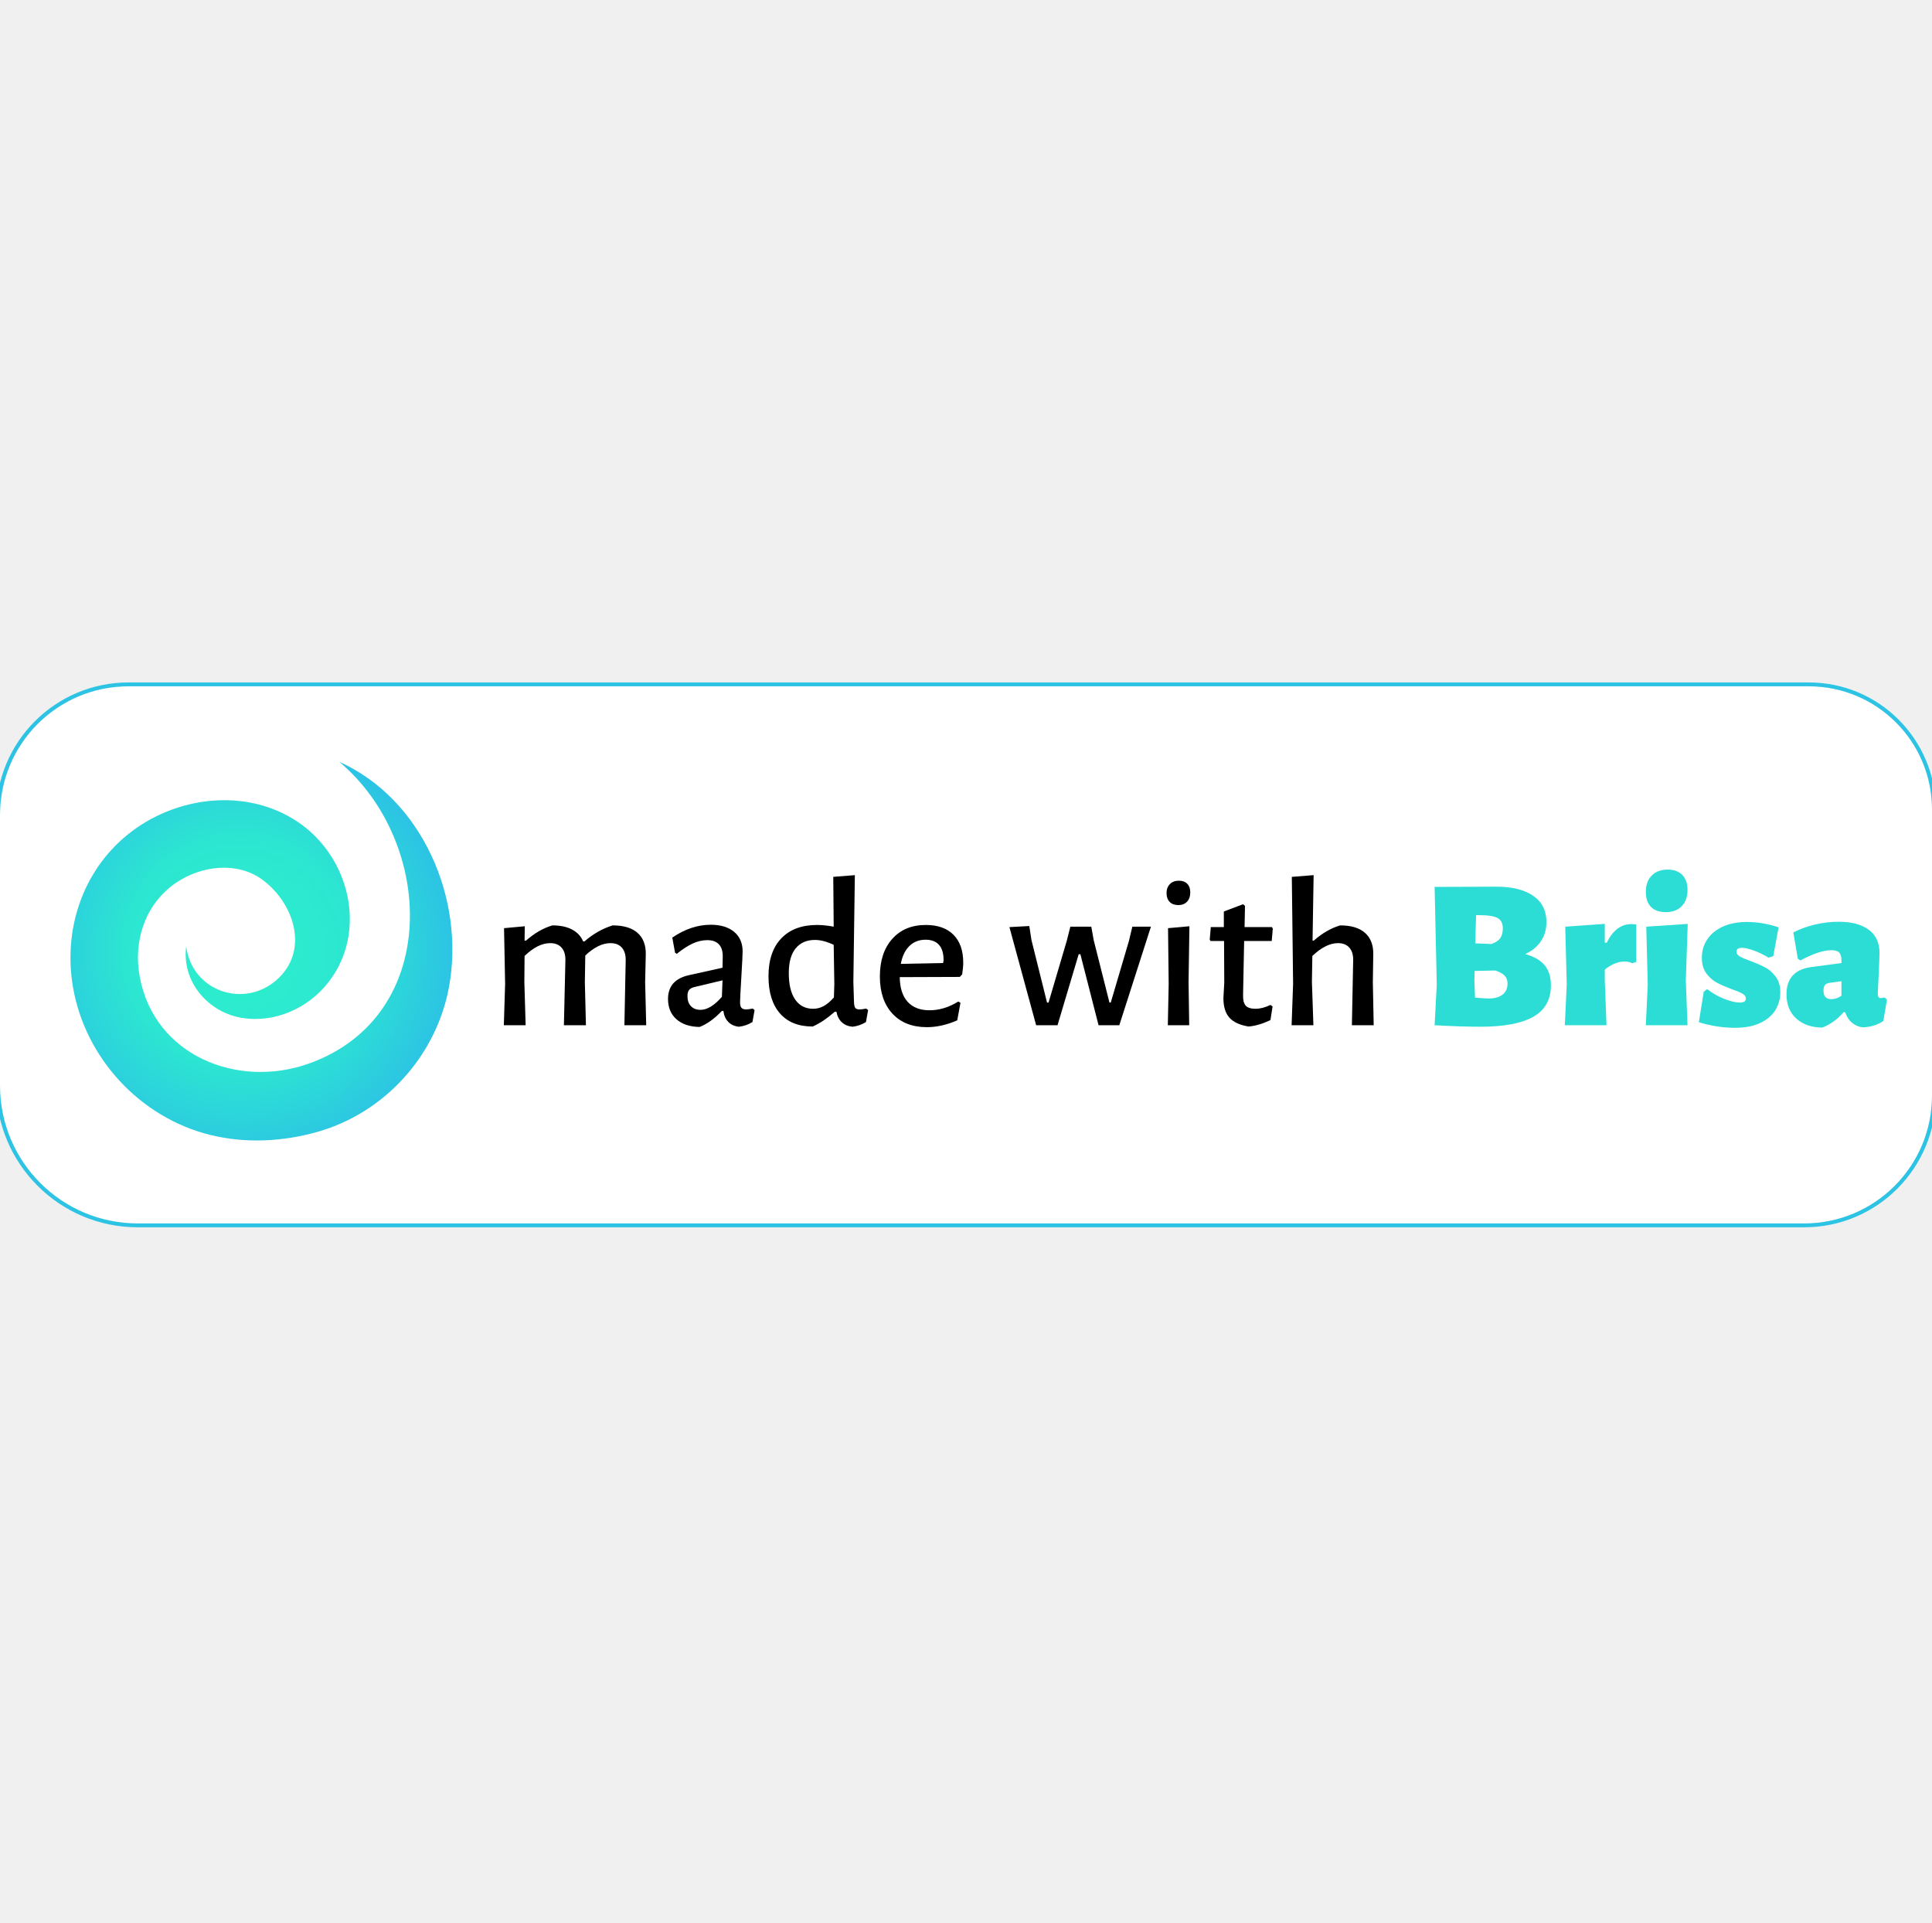
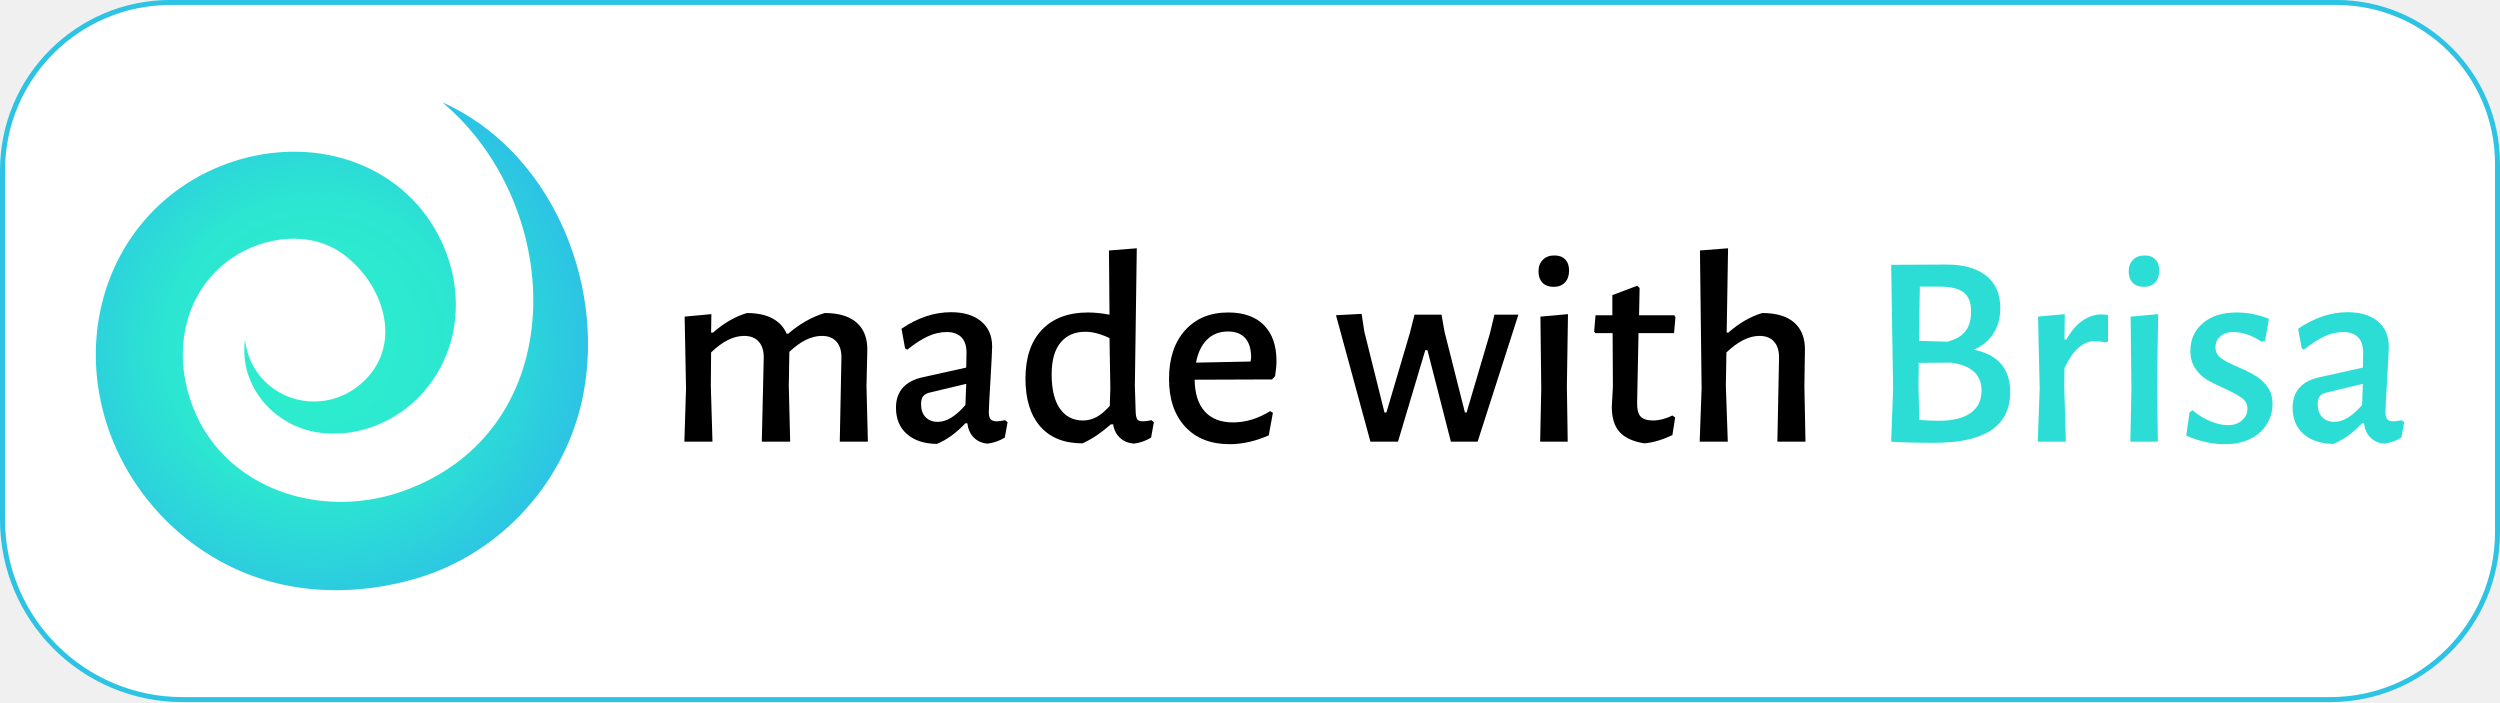
- <svg xmlns="http://www.w3.org/2000/svg" width="100%" height="100%" viewBox="0 0 200 199" version="1.1" xml:space="preserve" style="fill-rule:evenodd;clip-rule:evenodd;stroke-linejoin:round;stroke-miterlimit:2;">
+ <svg xmlns="http://www.w3.org/2000/svg" version="1.1" xml:space="preserve" style="fill-rule:evenodd;clip-rule:evenodd;stroke-linejoin:round;stroke-miterlimit:2;" viewBox="-0.4 70.64 200.8 56.39">
  <g transform="matrix(1.01454,0,0,0.725244,-2.90829,22.8735)">
    <path d="M200,83.99C200,74.281 194.374,66.41 187.433,66.41C152.077,66.41 51.988,66.41 15.978,66.41C8.737,66.41 2.867,74.621 2.867,84.751C2.867,96.411 2.867,111.499 2.867,123.406C2.867,134.264 9.159,143.067 16.921,143.067C53.54,143.067 151.495,143.067 186.956,143.067C194.16,143.067 200,134.897 200,124.819L200,83.99Z" style="fill:white;" />
    <path d="M200.394,83.99C200.394,73.976 194.591,65.858 187.433,65.858C152.077,65.858 51.988,65.858 15.978,65.858C8.519,65.858 2.472,74.317 2.472,84.751C2.472,96.411 2.472,111.499 2.472,123.406C2.472,134.569 8.941,143.618 16.921,143.618C53.54,143.618 151.495,143.618 186.956,143.618C194.378,143.618 200.394,135.202 200.394,124.819L200.394,83.99ZM200,83.99C200,74.281 194.374,66.41 187.433,66.41C152.077,66.41 51.988,66.41 15.978,66.41C8.737,66.41 2.867,74.621 2.867,84.751C2.867,96.411 2.867,111.499 2.867,123.406C2.867,134.264 9.159,143.067 16.921,143.067C53.54,143.067 151.495,143.067 186.956,143.067C194.16,143.067 200,134.897 200,124.819L200,83.99Z" style="fill:url(#_Radial1);" />
  </g>
  <g transform="matrix(1.06511,0,0,1.06511,-6.51114,-7.14355)">
    <g transform="matrix(0.18559,0,0,0.18559,12.9625,80.5783)">
      <path d="M124.615,158.942C194.326,134.262 190.916,42.893 140.767,0.863C184.318,20.349 206.756,72.952 198.203,118.905C191.512,154.854 164.558,184.522 129.69,194.524C111.34,199.788 91.695,200.819 73.085,196.201C36.436,187.108 7.653,155.954 1.303,118.778C-3.783,88.998 6.075,58.343 29.922,38.996C54.808,18.806 92.107,14.056 119.324,32.517C146.142,50.708 155.776,89.452 135.231,116.111C124.748,129.714 107.413,137.633 90.191,135.012C72.184,132.272 58.17,116.038 60.606,97.494C63.655,121.563 92.134,130.674 109.243,113.883C125.024,98.394 116.512,74.337 100.517,62.603C87.184,52.821 68.389,55.268 55.26,64.22C39.06,75.266 32.739,94.717 36.289,113.574C44.063,154.866 87.626,172.037 124.615,158.942L124.615,158.942Z" style="fill:url(#_Radial2);" />
    </g>
    <g transform="matrix(1.73145,0,0,1.73145,-59.6427,-162.124)">
-       <path d="M73.099,151.414C73.107,151.11 73.037,150.872 72.889,150.7C72.741,150.528 72.527,150.442 72.247,150.442C71.791,150.442 71.319,150.674 70.831,151.138L70.807,152.626L70.867,155.05L69.631,155.05L69.715,151.414C69.723,151.11 69.653,150.872 69.505,150.7C69.357,150.528 69.143,150.442 68.863,150.442C68.399,150.442 67.919,150.682 67.423,151.162L67.411,152.626L67.483,155.05L66.259,155.05L66.331,152.734L66.271,149.602L67.435,149.494L67.423,150.298L67.507,150.298C67.979,149.882 68.471,149.598 68.983,149.446C69.431,149.446 69.801,149.524 70.093,149.68C70.385,149.836 70.591,150.058 70.711,150.346L70.783,150.346C71.271,149.922 71.799,149.622 72.367,149.446C72.983,149.446 73.449,149.586 73.765,149.866C74.081,150.146 74.235,150.546 74.227,151.066L74.191,152.626L74.251,155.05L73.027,155.05L73.099,151.414Z" style="fill-rule:nonzero;" />
-       <path d="M77.875,149.41C78.427,149.41 78.863,149.542 79.183,149.806C79.503,150.07 79.663,150.438 79.663,150.91C79.663,151.054 79.639,151.534 79.591,152.35C79.543,153.15 79.519,153.618 79.519,153.754C79.519,153.906 79.545,154.012 79.597,154.072C79.649,154.132 79.739,154.162 79.867,154.162C79.947,154.162 80.067,154.146 80.227,154.114L80.335,154.198L80.215,154.87C79.983,155.014 79.731,155.102 79.459,155.134C79.211,155.11 79.011,155.02 78.859,154.864C78.707,154.708 78.615,154.502 78.583,154.246L78.499,154.246C78.091,154.678 77.675,154.978 77.251,155.146C76.699,155.138 76.265,154.994 75.949,154.714C75.633,154.434 75.475,154.054 75.475,153.574C75.475,152.862 75.863,152.418 76.639,152.242L78.535,151.822L78.547,151.174C78.547,150.878 78.473,150.654 78.325,150.502C78.177,150.35 77.963,150.274 77.683,150.274C77.411,150.274 77.139,150.336 76.867,150.46C76.595,150.584 76.295,150.778 75.967,151.042L75.871,150.982L75.715,150.13C76.419,149.65 77.139,149.41 77.875,149.41ZM76.975,152.902C76.831,152.934 76.727,152.988 76.663,153.064C76.599,153.14 76.567,153.258 76.567,153.418C76.567,153.658 76.633,153.846 76.765,153.982C76.897,154.118 77.075,154.186 77.299,154.186C77.675,154.186 78.075,153.942 78.499,153.454L78.535,152.53L76.975,152.902Z" style="fill-rule:nonzero;" />
-       <path d="M85.879,152.614L85.915,153.766C85.923,153.918 85.947,154.022 85.987,154.078C86.027,154.134 86.107,154.162 86.227,154.162C86.315,154.162 86.439,154.146 86.599,154.114L86.707,154.198L86.587,154.87C86.355,155.014 86.103,155.102 85.831,155.134C85.583,155.11 85.381,155.024 85.225,154.876C85.069,154.728 84.971,154.534 84.931,154.294L84.835,154.294C84.603,154.494 84.395,154.656 84.211,154.78C84.027,154.904 83.823,155.018 83.599,155.122C82.799,155.122 82.185,154.876 81.757,154.384C81.329,153.892 81.115,153.198 81.115,152.302C81.115,151.382 81.355,150.672 81.835,150.172C82.315,149.672 82.983,149.422 83.839,149.422C84.119,149.422 84.431,149.454 84.775,149.518L84.751,146.722L85.963,146.626L85.879,152.614ZM83.719,150.262C83.263,150.262 82.905,150.418 82.645,150.73C82.385,151.042 82.255,151.506 82.255,152.122C82.255,152.77 82.375,153.266 82.615,153.61C82.855,153.954 83.191,154.126 83.623,154.126C83.823,154.126 84.015,154.078 84.199,153.982C84.383,153.886 84.579,153.722 84.787,153.49L84.811,152.722L84.775,150.538C84.391,150.354 84.039,150.262 83.719,150.262Z" style="fill-rule:nonzero;" />
-       <path d="M91.855,152.338L88.483,152.35C88.491,152.958 88.639,153.42 88.927,153.736C89.215,154.052 89.623,154.21 90.151,154.21C90.703,154.21 91.243,154.046 91.771,153.718L91.891,153.79L91.711,154.774C91.127,155.03 90.559,155.158 90.007,155.158C89.183,155.158 88.537,154.904 88.069,154.396C87.601,153.888 87.367,153.194 87.367,152.314C87.367,151.426 87.599,150.722 88.063,150.202C88.527,149.682 89.155,149.422 89.947,149.422C90.619,149.422 91.137,149.606 91.501,149.974C91.865,150.342 92.047,150.862 92.047,151.534C92.047,151.718 92.027,151.938 91.987,152.194L91.855,152.338ZM90.943,151.39C90.943,151.014 90.857,150.73 90.685,150.538C90.513,150.346 90.263,150.25 89.935,150.25C89.567,150.25 89.263,150.368 89.023,150.604C88.783,150.84 88.623,151.174 88.543,151.606L90.919,151.558L90.943,151.39Z" style="fill-rule:nonzero;" />
-       <path d="M95.875,150.262L96.751,153.778L96.835,153.778L97.855,150.322L98.059,149.518L99.235,149.518L99.367,150.262L100.255,153.778L100.327,153.778L101.347,150.322L101.539,149.518L102.583,149.518L100.807,155.05L99.643,155.05L98.623,151.066L98.527,151.066L97.339,155.05L96.139,155.05L94.639,149.542L95.755,149.482L95.875,150.262Z" style="fill-rule:nonzero;" />
-       <path d="M103.579,152.734L103.543,149.602L104.743,149.494L104.695,152.626L104.731,155.05L103.531,155.05L103.579,152.734ZM104.155,146.938C104.355,146.938 104.511,146.996 104.623,147.112C104.735,147.228 104.791,147.39 104.791,147.598C104.791,147.814 104.731,147.986 104.611,148.114C104.491,148.242 104.327,148.306 104.119,148.306C103.911,148.306 103.749,148.246 103.633,148.126C103.517,148.006 103.459,147.842 103.459,147.634C103.459,147.426 103.521,147.258 103.645,147.13C103.769,147.002 103.939,146.938 104.155,146.938Z" style="fill-rule:nonzero;" />
-       <path d="M108.451,154.126C108.715,154.126 108.995,154.054 109.291,153.91L109.411,153.994L109.291,154.762C108.851,154.97 108.443,155.09 108.067,155.122C107.571,155.042 107.211,154.876 106.987,154.624C106.763,154.372 106.651,154.006 106.651,153.526L106.699,152.662L106.687,150.322L105.931,150.322L105.883,150.25L105.943,149.542L106.675,149.542L106.675,148.666L107.755,148.258L107.863,148.354L107.839,149.542L109.375,149.542L109.423,149.626L109.363,150.322L107.815,150.322L107.755,153.334C107.747,153.63 107.797,153.836 107.905,153.952C108.013,154.068 108.195,154.126 108.451,154.126Z" style="fill-rule:nonzero;" />
-       <path d="M113.935,151.414C113.943,151.11 113.873,150.872 113.725,150.7C113.577,150.528 113.363,150.442 113.083,150.442C112.627,150.442 112.147,150.682 111.643,151.162L111.619,152.614L111.703,155.05L110.479,155.05L110.563,152.722L110.491,146.722L111.715,146.626L111.655,150.298L111.727,150.298C112.199,149.882 112.691,149.598 113.203,149.446C113.819,149.446 114.285,149.586 114.601,149.866C114.917,150.146 115.071,150.546 115.063,151.066L115.039,152.626L115.087,155.05L113.863,155.05L113.935,151.414Z" style="fill-rule:nonzero;" />
-       <path d="M123.595,151.054C124.099,151.198 124.465,151.412 124.693,151.696C124.921,151.98 125.035,152.35 125.035,152.806C125.035,153.614 124.705,154.204 124.045,154.576C123.385,154.948 122.399,155.134 121.087,155.134C120.359,155.134 119.499,155.106 118.507,155.05L118.627,152.77L118.507,147.286L121.975,147.274C122.855,147.274 123.543,147.444 124.039,147.784C124.535,148.124 124.783,148.618 124.783,149.266C124.783,149.666 124.681,150.02 124.477,150.328C124.273,150.636 123.979,150.878 123.595,151.054ZM122.335,149.614C122.335,149.334 122.237,149.14 122.041,149.032C121.845,148.924 121.479,148.87 120.943,148.87L120.835,148.87L120.787,150.454L121.687,150.49C121.911,150.418 122.075,150.314 122.179,150.178C122.283,150.042 122.335,149.854 122.335,149.614ZM121.543,153.55C121.871,153.55 122.129,153.478 122.317,153.334C122.505,153.19 122.599,152.982 122.599,152.71C122.599,152.526 122.545,152.378 122.437,152.266C122.329,152.154 122.155,152.058 121.915,151.978L120.751,152.002L120.739,152.53L120.775,153.502C121.175,153.534 121.431,153.55 121.543,153.55Z" style="fill:rgb(44,221,214);fill-rule:nonzero;" />
-       <path d="M129.547,149.374C129.651,149.374 129.743,149.382 129.823,149.398L129.823,151.498L129.595,151.57C129.491,151.506 129.347,151.474 129.163,151.474C128.987,151.474 128.801,151.514 128.605,151.594C128.409,151.674 128.227,151.786 128.059,151.93L128.059,152.53L128.155,155.05L125.815,155.05L125.923,152.77L125.839,149.518L128.059,149.362L128.059,150.418L128.167,150.418C128.511,149.722 128.971,149.374 129.547,149.374Z" style="fill:rgb(44,221,214);fill-rule:nonzero;" />
-       <path d="M130.471,152.77L130.387,149.518L132.715,149.362L132.607,152.53L132.703,155.05L130.363,155.05L130.471,152.77ZM131.587,146.314C131.939,146.314 132.213,146.414 132.409,146.614C132.605,146.814 132.703,147.094 132.703,147.454C132.703,147.838 132.595,148.142 132.379,148.366C132.163,148.59 131.867,148.702 131.491,148.702C131.123,148.702 130.843,148.604 130.651,148.408C130.459,148.212 130.363,147.93 130.363,147.562C130.363,147.178 130.473,146.874 130.693,146.65C130.913,146.426 131.211,146.314 131.587,146.314Z" style="fill:rgb(44,221,214);fill-rule:nonzero;" />
-       <path d="M136.039,149.254C136.623,149.254 137.215,149.354 137.815,149.554L137.515,151.174L137.251,151.258C136.979,151.09 136.703,150.956 136.423,150.856C136.143,150.756 135.923,150.706 135.763,150.706C135.555,150.706 135.451,150.778 135.451,150.922C135.451,151.026 135.511,151.114 135.631,151.186C135.751,151.258 135.947,151.342 136.219,151.438C136.563,151.566 136.847,151.69 137.071,151.81C137.295,151.93 137.491,152.104 137.659,152.332C137.827,152.56 137.911,152.85 137.911,153.202C137.911,153.554 137.823,153.88 137.647,154.18C137.471,154.48 137.191,154.724 136.807,154.912C136.423,155.1 135.939,155.194 135.355,155.194C134.699,155.194 134.027,155.09 133.339,154.882L133.615,153.166L133.807,153.022C134.103,153.254 134.425,153.438 134.773,153.574C135.121,153.71 135.411,153.778 135.643,153.778C135.867,153.778 135.979,153.702 135.979,153.55C135.979,153.446 135.919,153.358 135.799,153.286C135.679,153.214 135.483,153.13 135.211,153.034C134.867,152.906 134.581,152.782 134.353,152.662C134.125,152.542 133.927,152.368 133.759,152.14C133.591,151.912 133.507,151.618 133.507,151.258C133.507,150.882 133.607,150.542 133.807,150.238C134.007,149.934 134.297,149.694 134.677,149.518C135.057,149.342 135.511,149.254 136.039,149.254Z" style="fill:rgb(44,221,214);fill-rule:nonzero;" />
-       <path d="M141.175,149.242C141.911,149.242 142.479,149.392 142.879,149.692C143.279,149.992 143.479,150.422 143.479,150.982C143.479,151.142 143.463,151.566 143.431,152.254C143.399,152.862 143.383,153.202 143.383,153.274C143.383,153.362 143.397,153.426 143.425,153.466C143.453,153.506 143.495,153.526 143.551,153.526C143.607,153.526 143.675,153.514 143.755,153.49L143.899,153.61L143.695,154.81C143.399,155.018 143.027,155.138 142.579,155.17C142.347,155.154 142.141,155.074 141.961,154.93C141.781,154.786 141.643,154.582 141.547,154.318L141.463,154.318C141.111,154.726 140.711,155.014 140.263,155.182C139.655,155.174 139.169,155.004 138.805,154.672C138.441,154.34 138.259,153.886 138.259,153.31C138.259,152.422 138.719,151.914 139.639,151.786L141.343,151.558L141.343,151.414C141.343,151.206 141.301,151.058 141.217,150.97C141.133,150.882 140.987,150.838 140.779,150.838C140.331,150.838 139.751,151.03 139.039,151.414L138.895,151.318L138.643,149.842C139.011,149.65 139.417,149.502 139.861,149.398C140.305,149.294 140.743,149.242 141.175,149.242ZM140.659,152.674C140.547,152.69 140.465,152.732 140.413,152.8C140.361,152.868 140.335,152.97 140.335,153.106C140.335,153.426 140.483,153.586 140.779,153.586C140.971,153.586 141.159,153.522 141.343,153.394L141.343,152.578L140.659,152.674Z" style="fill:rgb(44,221,214);fill-rule:nonzero;" />
+       <path d="M74.407,151.414C74.415,151.11 74.345,150.872 74.197,150.7C74.049,150.528 73.835,150.442 73.555,150.442C73.099,150.442 72.627,150.674 72.139,151.138L72.115,152.626L72.175,155.05L70.939,155.05L71.023,151.414C71.031,151.11 70.961,150.872 70.813,150.7C70.665,150.528 70.451,150.442 70.171,150.442C69.707,150.442 69.227,150.682 68.731,151.162L68.719,152.626L68.791,155.05L67.567,155.05L67.639,152.734L67.579,149.602L68.743,149.494L68.731,150.298L68.815,150.298C69.287,149.882 69.779,149.598 70.291,149.446C70.739,149.446 71.109,149.524 71.401,149.68C71.693,149.836 71.899,150.058 72.019,150.346L72.091,150.346C72.579,149.922 73.107,149.622 73.675,149.446C74.291,149.446 74.757,149.586 75.073,149.866C75.389,150.146 75.543,150.546 75.535,151.066L75.499,152.626L75.559,155.05L74.335,155.05L74.407,151.414Z" style="fill-rule:nonzero;" />
+       <path d="M79.183,149.41C79.735,149.41 80.171,149.542 80.491,149.806C80.811,150.07 80.971,150.438 80.971,150.91C80.971,151.054 80.947,151.534 80.899,152.35C80.851,153.15 80.827,153.618 80.827,153.754C80.827,153.906 80.853,154.012 80.905,154.072C80.957,154.132 81.047,154.162 81.175,154.162C81.255,154.162 81.375,154.146 81.535,154.114L81.643,154.198L81.523,154.87C81.291,155.014 81.039,155.102 80.767,155.134C80.519,155.11 80.319,155.02 80.167,154.864C80.015,154.708 79.923,154.502 79.891,154.246L79.807,154.246C79.399,154.678 78.983,154.978 78.559,155.146C78.007,155.138 77.573,154.994 77.257,154.714C76.941,154.434 76.783,154.054 76.783,153.574C76.783,152.862 77.171,152.418 77.947,152.242L79.843,151.822L79.855,151.174C79.855,150.878 79.781,150.654 79.633,150.502C79.485,150.35 79.271,150.274 78.991,150.274C78.719,150.274 78.447,150.336 78.175,150.46C77.903,150.584 77.603,150.778 77.275,151.042L77.179,150.982L77.023,150.13C77.727,149.65 78.447,149.41 79.183,149.41ZM78.283,152.902C78.139,152.934 78.035,152.988 77.971,153.064C77.907,153.14 77.875,153.258 77.875,153.418C77.875,153.658 77.941,153.846 78.073,153.982C78.205,154.118 78.383,154.186 78.607,154.186C78.983,154.186 79.383,153.942 79.807,153.454L79.843,152.53L78.283,152.902Z" style="fill-rule:nonzero;" />
+       <path d="M87.187,152.614L87.223,153.766C87.231,153.918 87.255,154.022 87.295,154.078C87.335,154.134 87.415,154.162 87.535,154.162C87.623,154.162 87.747,154.146 87.907,154.114L88.015,154.198L87.895,154.87C87.663,155.014 87.411,155.102 87.139,155.134C86.891,155.11 86.689,155.024 86.533,154.876C86.377,154.728 86.279,154.534 86.239,154.294L86.143,154.294C85.911,154.494 85.703,154.656 85.519,154.78C85.335,154.904 85.131,155.018 84.907,155.122C84.107,155.122 83.493,154.876 83.065,154.384C82.637,153.892 82.423,153.198 82.423,152.302C82.423,151.382 82.663,150.672 83.143,150.172C83.623,149.672 84.291,149.422 85.147,149.422C85.427,149.422 85.739,149.454 86.083,149.518L86.059,146.722L87.271,146.626L87.187,152.614ZM85.027,150.262C84.571,150.262 84.213,150.418 83.953,150.73C83.693,151.042 83.563,151.506 83.563,152.122C83.563,152.77 83.683,153.266 83.923,153.61C84.163,153.954 84.499,154.126 84.931,154.126C85.131,154.126 85.323,154.078 85.507,153.982C85.691,153.886 85.887,153.722 86.095,153.49L86.119,152.722L86.083,150.538C85.699,150.354 85.347,150.262 85.027,150.262Z" style="fill-rule:nonzero;" />
+       <path d="M93.163,152.338L89.791,152.35C89.799,152.958 89.947,153.42 90.235,153.736C90.523,154.052 90.931,154.21 91.459,154.21C92.011,154.21 92.551,154.046 93.079,153.718L93.199,153.79L93.019,154.774C92.435,155.03 91.867,155.158 91.315,155.158C90.491,155.158 89.845,154.904 89.377,154.396C88.909,153.888 88.675,153.194 88.675,152.314C88.675,151.426 88.907,150.722 89.371,150.202C89.835,149.682 90.463,149.422 91.255,149.422C91.927,149.422 92.445,149.606 92.809,149.974C93.173,150.342 93.355,150.862 93.355,151.534C93.355,151.718 93.335,151.938 93.295,152.194L93.163,152.338ZM92.251,151.39C92.251,151.014 92.165,150.73 91.993,150.538C91.821,150.346 91.571,150.25 91.243,150.25C90.875,150.25 90.571,150.368 90.331,150.604C90.091,150.84 89.931,151.174 89.851,151.606L92.227,151.558L92.251,151.39Z" style="fill-rule:nonzero;" />
+       <path d="M97.183,150.262L98.059,153.778L98.143,153.778L99.163,150.322L99.367,149.518L100.543,149.518L100.675,150.262L101.563,153.778L101.635,153.778L102.655,150.322L102.847,149.518L103.891,149.518L102.115,155.05L100.951,155.05L99.931,151.066L99.835,151.066L98.647,155.05L97.447,155.05L95.947,149.542L97.063,149.482L97.183,150.262Z" style="fill-rule:nonzero;" />
+       <path d="M104.887,152.734L104.851,149.602L106.051,149.494L106.003,152.626L106.039,155.05L104.839,155.05L104.887,152.734ZM105.463,146.938C105.663,146.938 105.819,146.996 105.931,147.112C106.043,147.228 106.099,147.39 106.099,147.598C106.099,147.814 106.039,147.986 105.919,148.114C105.799,148.242 105.635,148.306 105.427,148.306C105.219,148.306 105.057,148.246 104.941,148.126C104.825,148.006 104.767,147.842 104.767,147.634C104.767,147.426 104.829,147.258 104.953,147.13C105.077,147.002 105.247,146.938 105.463,146.938Z" style="fill-rule:nonzero;" />
+       <path d="M109.759,154.126C110.023,154.126 110.303,154.054 110.599,153.91L110.719,153.994L110.599,154.762C110.159,154.97 109.751,155.09 109.375,155.122C108.879,155.042 108.519,154.876 108.295,154.624C108.071,154.372 107.959,154.006 107.959,153.526L108.007,152.662L107.995,150.322L107.239,150.322L107.191,150.25L107.251,149.542L107.983,149.542L107.983,148.666L109.063,148.258L109.171,148.354L109.147,149.542L110.683,149.542L110.731,149.626L110.671,150.322L109.123,150.322L109.063,153.334C109.055,153.63 109.105,153.836 109.213,153.952C109.321,154.068 109.503,154.126 109.759,154.126Z" style="fill-rule:nonzero;" />
+       <path d="M115.243,151.414C115.251,151.11 115.181,150.872 115.033,150.7C114.885,150.528 114.671,150.442 114.391,150.442C113.935,150.442 113.455,150.682 112.951,151.162L112.927,152.614L113.011,155.05L111.787,155.05L111.871,152.722L111.799,146.722L113.023,146.626L112.963,150.298L113.035,150.298C113.507,149.882 113.999,149.598 114.511,149.446C115.127,149.446 115.593,149.586 115.909,149.866C116.225,150.146 116.379,150.546 116.371,151.066L116.347,152.626L116.395,155.05L115.171,155.05L115.243,151.414Z" style="fill-rule:nonzero;" />
+       <path d="M123.727,151.042C124.263,151.154 124.661,151.364 124.921,151.672C125.181,151.98 125.311,152.386 125.311,152.89C125.311,154.362 124.211,155.098 122.011,155.098C121.251,155.098 120.627,155.082 120.139,155.05L120.127,155.05L120.211,152.734L120.127,147.346L122.527,147.334C123.271,147.334 123.849,147.496 124.261,147.82C124.673,148.144 124.879,148.614 124.879,149.23C124.879,149.662 124.779,150.032 124.579,150.34C124.379,150.648 124.095,150.882 123.727,151.042ZM123.607,149.374C123.607,148.99 123.499,148.714 123.283,148.546C123.067,148.378 122.703,148.294 122.191,148.294L121.375,148.294L121.339,150.658L122.575,150.694C122.927,150.606 123.187,150.456 123.355,150.244C123.523,150.032 123.607,149.742 123.607,149.374ZM122.215,154.138C122.807,154.138 123.263,154.026 123.583,153.802C123.903,153.578 124.063,153.25 124.063,152.818C124.063,152.13 123.619,151.726 122.731,151.606L121.327,151.618L121.315,152.626L121.351,154.102C121.663,154.126 121.951,154.138 122.215,154.138Z" style="fill:rgb(44,221,214);fill-rule:nonzero;" />
+       <path d="M129.271,149.506C129.359,149.506 129.459,149.514 129.571,149.53L129.571,150.694L129.439,150.73C129.311,150.69 129.163,150.67 128.995,150.67C128.747,150.67 128.515,150.762 128.299,150.946C128.083,151.13 127.875,151.426 127.675,151.834L127.663,152.626L127.735,155.05L126.511,155.05L126.595,152.734L126.523,149.602L127.687,149.494L127.675,150.598L127.759,150.598C127.975,150.214 128.215,149.936 128.479,149.764C128.743,149.592 129.007,149.506 129.271,149.506Z" style="fill:rgb(44,221,214);fill-rule:nonzero;" />
+       <path d="M130.591,152.734L130.555,149.602L131.755,149.494L131.707,152.626L131.743,155.05L130.543,155.05L130.591,152.734ZM131.167,146.938C131.367,146.938 131.523,146.996 131.635,147.112C131.747,147.228 131.803,147.39 131.803,147.598C131.803,147.814 131.743,147.986 131.623,148.114C131.503,148.242 131.339,148.306 131.131,148.306C130.923,148.306 130.761,148.246 130.645,148.126C130.529,148.006 130.471,147.842 130.471,147.634C130.471,147.426 130.533,147.258 130.657,147.13C130.781,147.002 130.951,146.938 131.167,146.938Z" style="fill:rgb(44,221,214);fill-rule:nonzero;" />
+       <path d="M135.175,149.422C135.655,149.422 136.123,149.514 136.579,149.698L136.411,150.658L136.255,150.694C135.839,150.414 135.431,150.274 135.031,150.274C134.791,150.274 134.601,150.338 134.461,150.466C134.321,150.594 134.251,150.75 134.251,150.934C134.251,151.134 134.333,151.294 134.497,151.414C134.661,151.534 134.915,151.666 135.259,151.81C135.571,151.946 135.825,152.074 136.021,152.194C136.217,152.314 136.385,152.474 136.525,152.674C136.665,152.874 136.735,153.122 136.735,153.418C136.735,153.722 136.655,154.008 136.495,154.276C136.335,154.544 136.099,154.758 135.787,154.918C135.475,155.078 135.099,155.158 134.659,155.158C134.107,155.158 133.547,155.034 132.979,154.786L133.123,153.766L133.255,153.682C133.487,153.882 133.743,154.04 134.023,154.156C134.303,154.272 134.559,154.33 134.791,154.33C135.047,154.33 135.253,154.26 135.409,154.12C135.565,153.98 135.643,153.814 135.643,153.622C135.643,153.422 135.563,153.264 135.403,153.148C135.243,153.032 134.991,152.894 134.647,152.734C134.335,152.598 134.079,152.47 133.879,152.35C133.679,152.23 133.509,152.066 133.369,151.858C133.229,151.65 133.159,151.394 133.159,151.09C133.159,150.602 133.339,150.202 133.699,149.89C134.059,149.578 134.551,149.422 135.175,149.422Z" style="fill:rgb(44,221,214);fill-rule:nonzero;" />
+       <path d="M140.011,149.41C140.563,149.41 140.999,149.542 141.319,149.806C141.639,150.07 141.799,150.438 141.799,150.91C141.799,151.054 141.775,151.534 141.727,152.35C141.679,153.15 141.655,153.618 141.655,153.754C141.655,153.906 141.681,154.012 141.733,154.072C141.785,154.132 141.875,154.162 142.003,154.162C142.083,154.162 142.203,154.146 142.363,154.114L142.471,154.198L142.351,154.87C142.119,155.014 141.867,155.102 141.595,155.134C141.347,155.11 141.147,155.02 140.995,154.864C140.843,154.708 140.751,154.502 140.719,154.246L140.635,154.246C140.227,154.678 139.811,154.978 139.387,155.146C138.835,155.138 138.401,154.994 138.085,154.714C137.769,154.434 137.611,154.054 137.611,153.574C137.611,152.862 137.999,152.418 138.775,152.242L140.671,151.822L140.683,151.174C140.683,150.878 140.609,150.654 140.461,150.502C140.313,150.35 140.099,150.274 139.819,150.274C139.547,150.274 139.275,150.336 139.003,150.46C138.731,150.584 138.431,150.778 138.103,151.042L138.007,150.982L137.851,150.13C138.555,149.65 139.275,149.41 140.011,149.41ZM139.111,152.902C138.967,152.934 138.863,152.988 138.799,153.064C138.735,153.14 138.703,153.258 138.703,153.418C138.703,153.658 138.769,153.846 138.901,153.982C139.033,154.118 139.211,154.186 139.435,154.186C139.811,154.186 140.211,153.942 140.635,153.454L140.671,152.53L139.111,152.902Z" style="fill:rgb(44,221,214);fill-rule:nonzero;" />
    </g>
  </g>
  <defs>
    <radialGradient id="_Radial1" cx="0" cy="0" r="1" gradientUnits="userSpaceOnUse" gradientTransform="matrix(98.5667,0,0,38.3284,101.433,104.738)">
      <stop offset="0" style="stop-color:rgb(44,240,204);stop-opacity:1" />
      <stop offset="0.53" style="stop-color:rgb(44,230,209);stop-opacity:1" />
      <stop offset="1" style="stop-color:rgb(44,195,228);stop-opacity:1" />
    </radialGradient>
    <radialGradient id="_Radial2" cx="0" cy="0" r="1" gradientUnits="userSpaceOnUse" gradientTransform="matrix(52.186,-99.1373,99.1373,52.186,88.8208,100)">
      <stop offset="0" style="stop-color:rgb(44,240,204);stop-opacity:1" />
      <stop offset="0.53" style="stop-color:rgb(44,230,209);stop-opacity:1" />
      <stop offset="1" style="stop-color:rgb(44,195,228);stop-opacity:1" />
    </radialGradient>
  </defs>
</svg>
